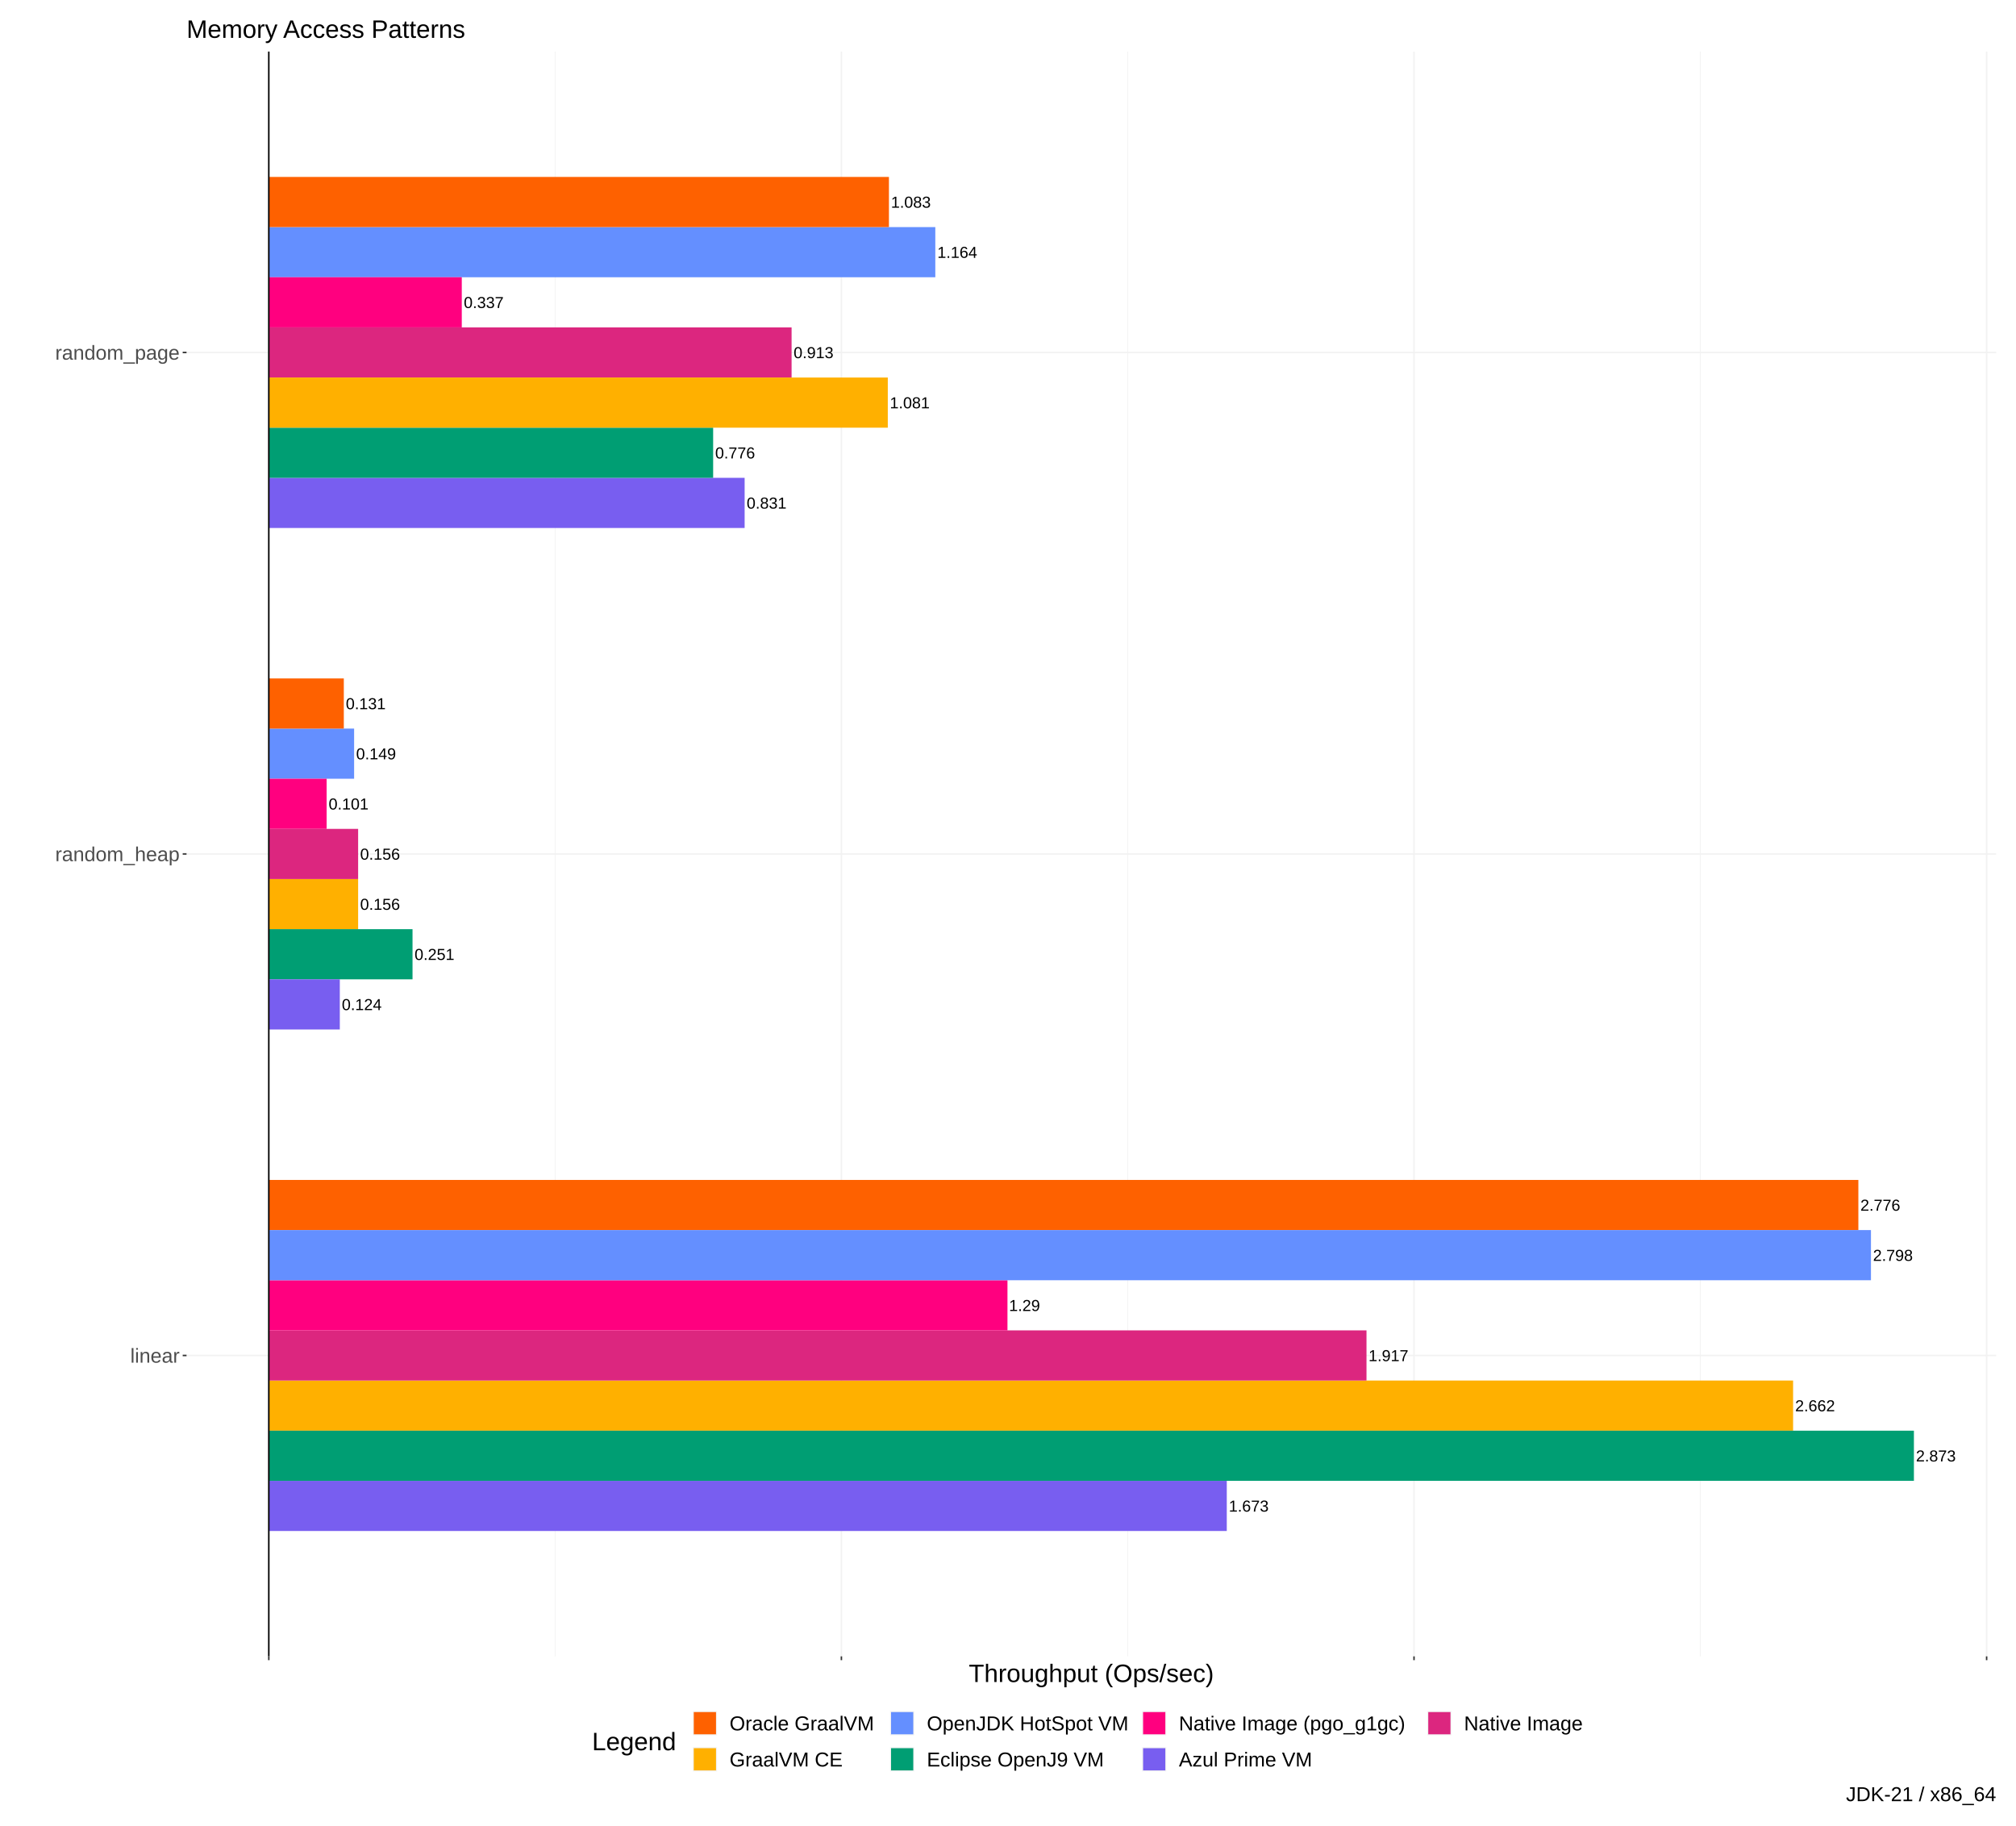
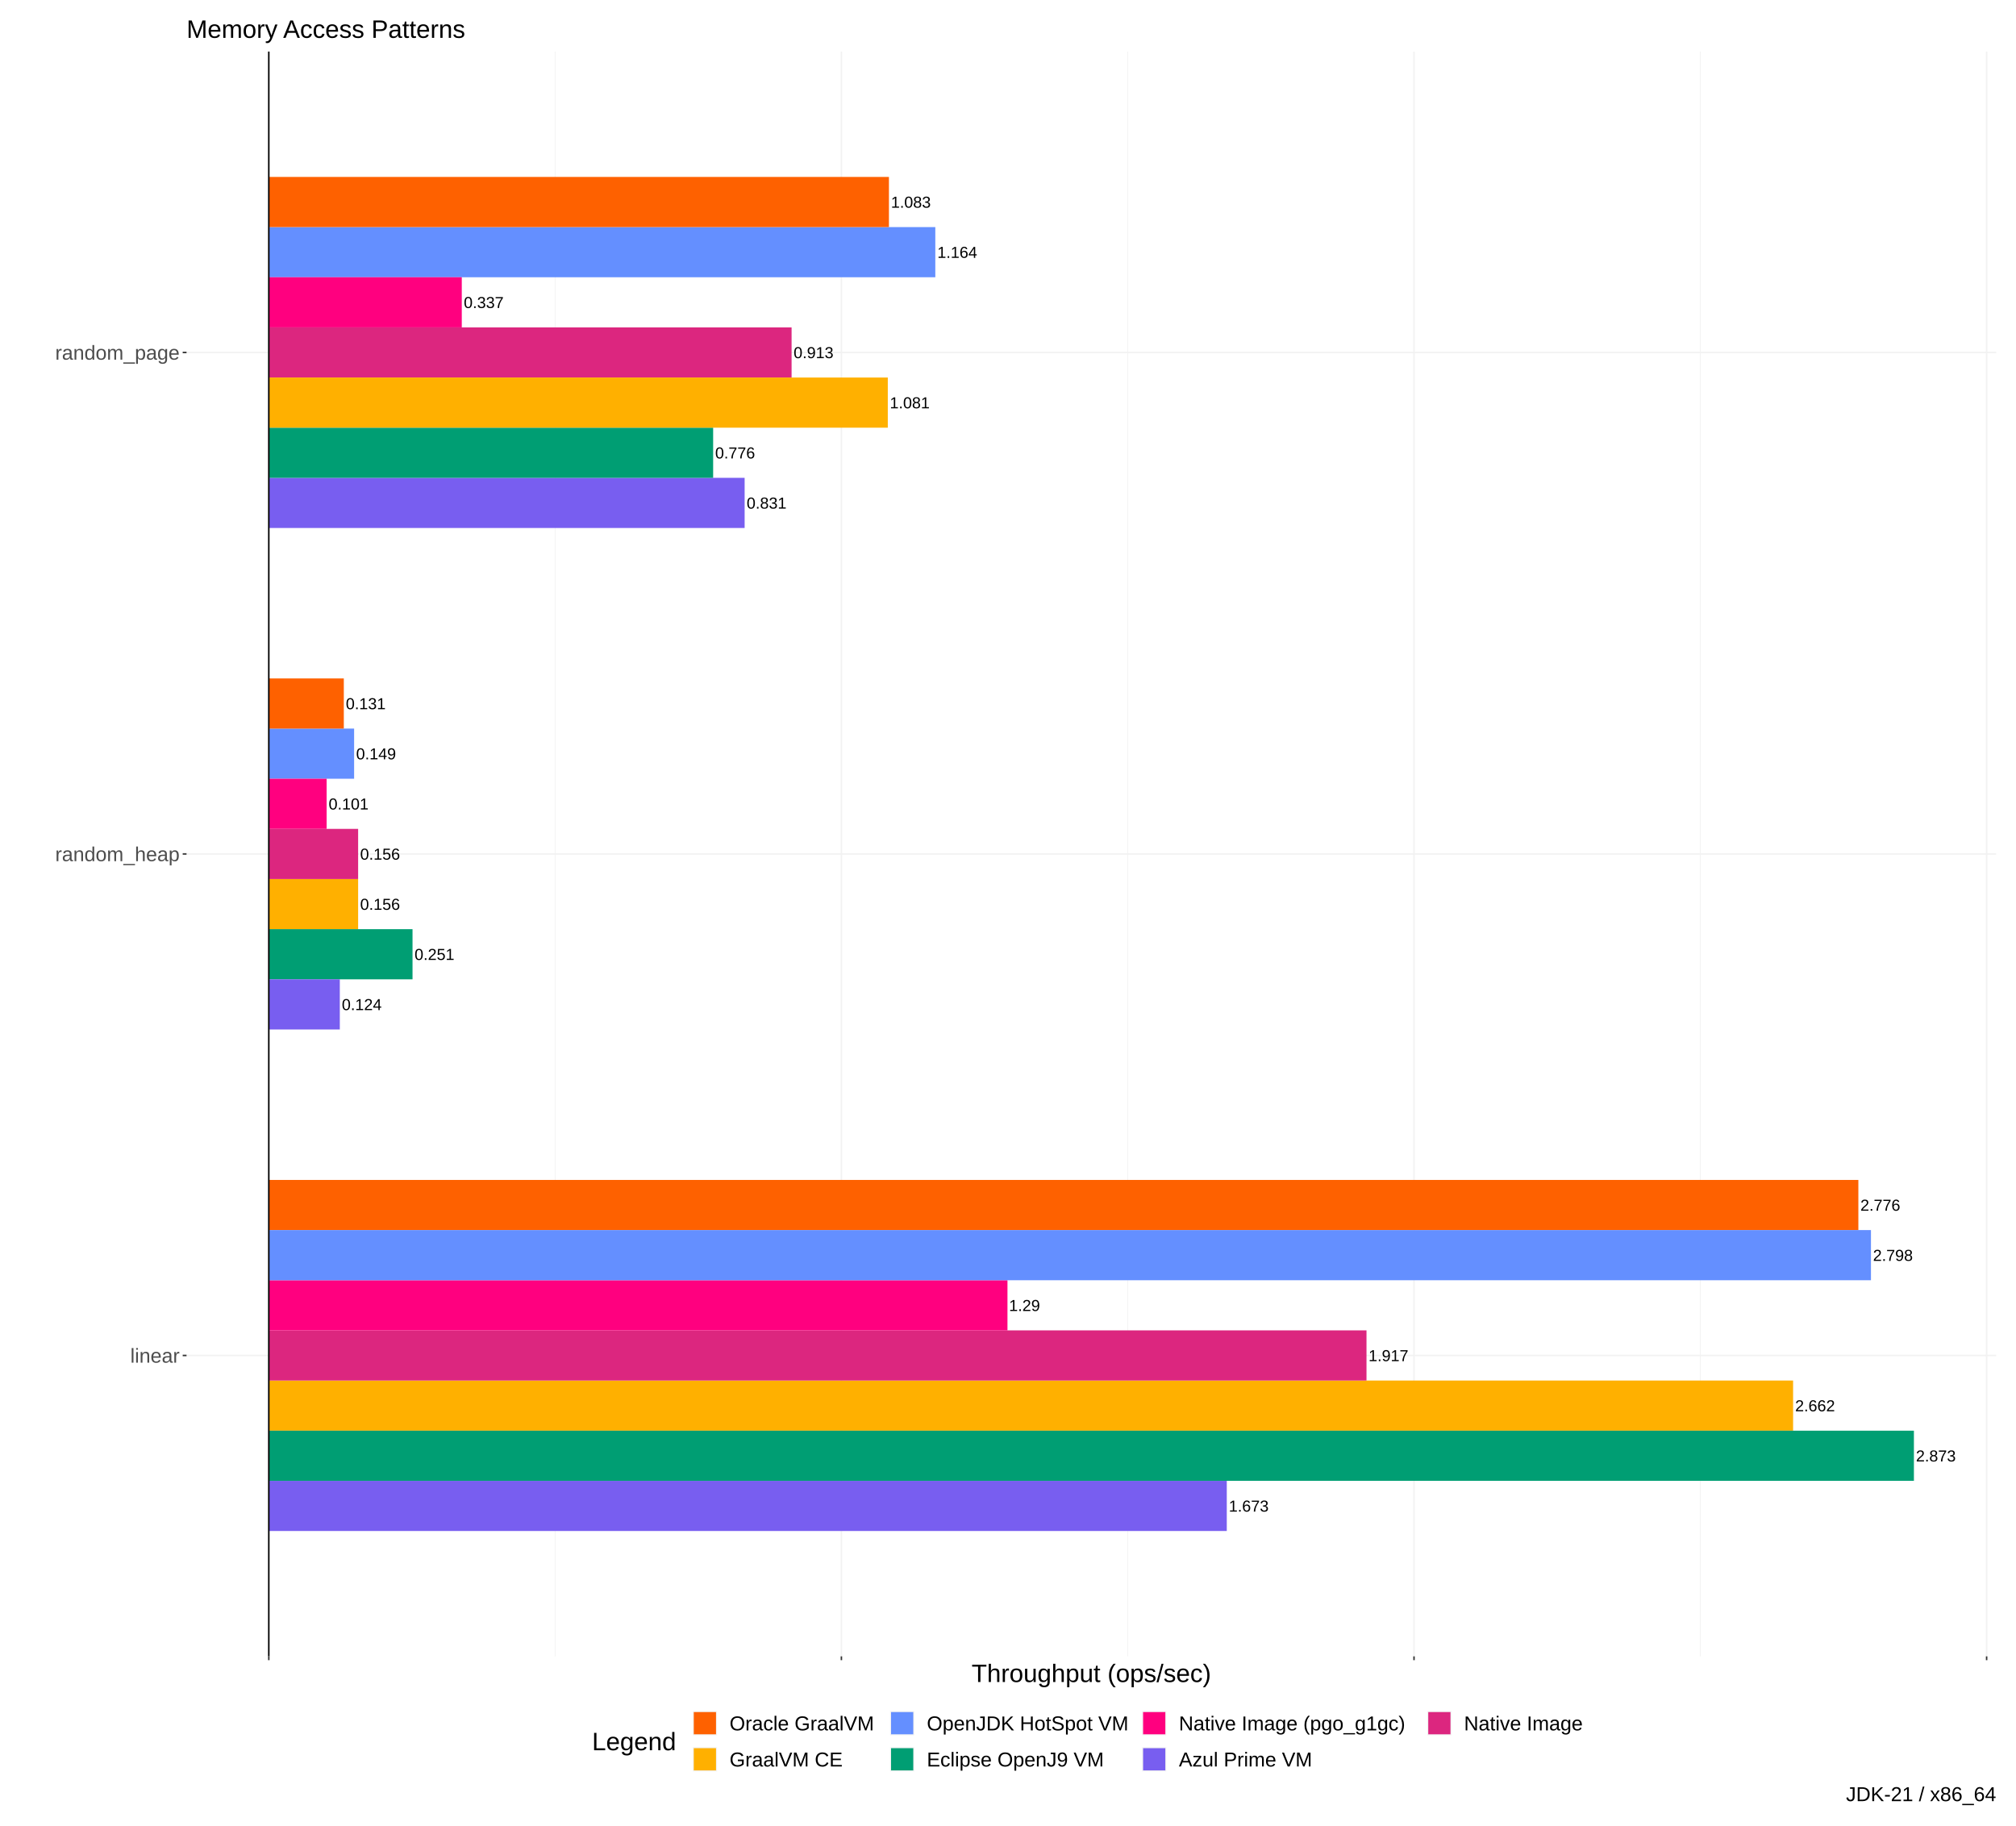
<svg xmlns="http://www.w3.org/2000/svg" class="svglite" width="1440.00pt" height="1303.94pt" viewBox="0 0 1440.00 1303.94">
  <defs>
    <style type="text/css">
    .svglite line, .svglite polyline, .svglite polygon, .svglite path, .svglite rect, .svglite circle {
      fill: none;
      stroke: #000000;
      stroke-linecap: round;
      stroke-linejoin: round;
      stroke-miterlimit: 10.00;
    }
    .svglite text {
      white-space: pre;
    }
  </style>
  </defs>
  <rect width="100%" height="100%" style="stroke: none; fill: #FFFFFF;" />
  <defs>
    <clipPath id="cpMC4wMHwxNDQwLjAwfDAuMDB8MTMwMy45NA==">
      <rect x="0.00" y="0.00" width="1440.00" height="1303.94" />
    </clipPath>
  </defs>
  <g clip-path="url(#cpMC4wMHwxNDQwLjAwfDAuMDB8MTMwMy45NA==)">
    <rect x="0.00" y="0.00" width="1440.00" height="1303.94" style="stroke-width: 1.07; stroke: #FFFFFF; fill: #FFFFFF;" />
    <rect x="133.24" y="36.82" width="1292.58" height="1146.09" style="stroke-width: 1.07; stroke: none;" />
    <polyline points="396.50,1182.91 396.50,36.82 " style="stroke-width: 0.53; stroke: #F2F2F2; stroke-linecap: butt;" />
    <polyline points="805.51,1182.91 805.51,36.82 " style="stroke-width: 0.53; stroke: #F2F2F2; stroke-linecap: butt;" />
    <polyline points="1214.51,1182.91 1214.51,36.82 " style="stroke-width: 0.53; stroke: #F2F2F2; stroke-linecap: butt;" />
    <polyline points="133.24,968.02 1425.83,968.02 " style="stroke-width: 1.07; stroke: #F2F2F2; stroke-linecap: butt;" />
    <polyline points="133.24,609.87 1425.83,609.87 " style="stroke-width: 1.07; stroke: #F2F2F2; stroke-linecap: butt;" />
    <polyline points="133.24,251.72 1425.83,251.72 " style="stroke-width: 1.07; stroke: #F2F2F2; stroke-linecap: butt;" />
    <polyline points="192.00,1182.91 192.00,36.82 " style="stroke-width: 1.07; stroke: #F2F2F2; stroke-linecap: butt;" />
    <polyline points="601.00,1182.91 601.00,36.82 " style="stroke-width: 1.07; stroke: #F2F2F2; stroke-linecap: butt;" />
    <polyline points="1010.01,1182.91 1010.01,36.82 " style="stroke-width: 1.07; stroke: #F2F2F2; stroke-linecap: butt;" />
    <polyline points="1419.02,1182.91 1419.02,36.82 " style="stroke-width: 1.07; stroke: #F2F2F2; stroke-linecap: butt;" />
    <rect x="192.00" y="985.93" width="1088.78" height="35.82" style="stroke-width: 1.07; stroke: none; stroke-linecap: butt; stroke-linejoin: miter; fill: #FFB000;" />
    <rect x="192.00" y="950.11" width="784.07" height="35.82" style="stroke-width: 1.07; stroke: none; stroke-linecap: butt; stroke-linejoin: miter; fill: #DC267F;" />
    <rect x="192.00" y="341.25" width="339.88" height="35.82" style="stroke-width: 1.07; stroke: none; stroke-linecap: butt; stroke-linejoin: miter; fill: #785EF0;" />
    <rect x="192.00" y="162.18" width="476.08" height="35.82" style="stroke-width: 1.07; stroke: none; stroke-linecap: butt; stroke-linejoin: miter; fill: #648FFF;" />
    <rect x="192.00" y="520.33" width="60.94" height="35.82" style="stroke-width: 1.07; stroke: none; stroke-linecap: butt; stroke-linejoin: miter; fill: #648FFF;" />
    <rect x="192.00" y="1057.56" width="684.27" height="35.82" style="stroke-width: 1.07; stroke: none; stroke-linecap: butt; stroke-linejoin: miter; fill: #785EF0;" />
    <rect x="192.00" y="627.78" width="63.81" height="35.82" style="stroke-width: 1.07; stroke: none; stroke-linecap: butt; stroke-linejoin: miter; fill: #FFB000;" />
    <rect x="192.00" y="305.44" width="317.39" height="35.82" style="stroke-width: 1.07; stroke: none; stroke-linecap: butt; stroke-linejoin: miter; fill: #009E73;" />
    <rect x="192.00" y="556.15" width="41.31" height="35.82" style="stroke-width: 1.07; stroke: none; stroke-linecap: butt; stroke-linejoin: miter; fill: #FF007F;" />
    <rect x="192.00" y="663.59" width="102.66" height="35.82" style="stroke-width: 1.07; stroke: none; stroke-linecap: butt; stroke-linejoin: miter; fill: #009E73;" />
    <rect x="192.00" y="126.36" width="442.95" height="35.82" style="stroke-width: 1.07; stroke: none; stroke-linecap: butt; stroke-linejoin: miter; fill: #FE6100;" />
    <rect x="192.00" y="591.96" width="63.81" height="35.82" style="stroke-width: 1.07; stroke: none; stroke-linecap: butt; stroke-linejoin: miter; fill: #DC267F;" />
    <rect x="192.00" y="197.99" width="137.84" height="35.82" style="stroke-width: 1.07; stroke: none; stroke-linecap: butt; stroke-linejoin: miter; fill: #FF007F;" />
    <rect x="192.00" y="914.30" width="527.62" height="35.82" style="stroke-width: 1.07; stroke: none; stroke-linecap: butt; stroke-linejoin: miter; fill: #FF007F;" />
    <rect x="192.00" y="842.67" width="1135.40" height="35.82" style="stroke-width: 1.07; stroke: none; stroke-linecap: butt; stroke-linejoin: miter; fill: #FE6100;" />
    <rect x="192.00" y="878.48" width="1144.40" height="35.82" style="stroke-width: 1.07; stroke: none; stroke-linecap: butt; stroke-linejoin: miter; fill: #648FFF;" />
    <rect x="192.00" y="233.81" width="373.42" height="35.82" style="stroke-width: 1.07; stroke: none; stroke-linecap: butt; stroke-linejoin: miter; fill: #DC267F;" />
    <rect x="192.00" y="484.52" width="53.58" height="35.82" style="stroke-width: 1.07; stroke: none; stroke-linecap: butt; stroke-linejoin: miter; fill: #FE6100;" />
    <rect x="192.00" y="699.41" width="50.72" height="35.82" style="stroke-width: 1.07; stroke: none; stroke-linecap: butt; stroke-linejoin: miter; fill: #785EF0;" />
    <rect x="192.00" y="269.62" width="442.14" height="35.82" style="stroke-width: 1.07; stroke: none; stroke-linecap: butt; stroke-linejoin: miter; fill: #FFB000;" />
    <rect x="192.00" y="1021.74" width="1175.08" height="35.82" style="stroke-width: 1.07; stroke: none; stroke-linecap: butt; stroke-linejoin: miter; fill: #009E73;" />
    <text x="1282.23" y="1007.90" style="font-size: 11.38px; font-family: &quot;Liberation Sans&quot;;" textLength="29.08px" lengthAdjust="spacingAndGlyphs">2.662</text>
    <text x="977.52" y="972.09" style="font-size: 11.38px; font-family: &quot;Liberation Sans&quot;;" textLength="29.08px" lengthAdjust="spacingAndGlyphs">1.917</text>
    <text x="533.34" y="363.23" style="font-size: 11.38px; font-family: &quot;Liberation Sans&quot;;" textLength="29.08px" lengthAdjust="spacingAndGlyphs">0.831</text>
    <text x="669.53" y="184.15" style="font-size: 11.38px; font-family: &quot;Liberation Sans&quot;;" textLength="29.08px" lengthAdjust="spacingAndGlyphs">1.164</text>
    <text x="254.39" y="542.30" style="font-size: 11.38px; font-family: &quot;Liberation Sans&quot;;" textLength="29.08px" lengthAdjust="spacingAndGlyphs">0.149</text>
    <text x="877.72" y="1079.53" style="font-size: 11.38px; font-family: &quot;Liberation Sans&quot;;" textLength="29.08px" lengthAdjust="spacingAndGlyphs">1.673</text>
    <text x="257.26" y="649.75" style="font-size: 11.38px; font-family: &quot;Liberation Sans&quot;;" textLength="29.08px" lengthAdjust="spacingAndGlyphs">0.156</text>
    <text x="510.84" y="327.41" style="font-size: 11.38px; font-family: &quot;Liberation Sans&quot;;" textLength="29.08px" lengthAdjust="spacingAndGlyphs">0.776</text>
    <text x="234.76" y="578.12" style="font-size: 11.38px; font-family: &quot;Liberation Sans&quot;;" textLength="29.08px" lengthAdjust="spacingAndGlyphs">0.101</text>
    <text x="296.11" y="685.56" style="font-size: 11.38px; font-family: &quot;Liberation Sans&quot;;" textLength="29.08px" lengthAdjust="spacingAndGlyphs">0.251</text>
    <text x="636.40" y="148.33" style="font-size: 11.38px; font-family: &quot;Liberation Sans&quot;;" textLength="29.08px" lengthAdjust="spacingAndGlyphs">1.083</text>
    <text x="257.26" y="613.93" style="font-size: 11.38px; font-family: &quot;Liberation Sans&quot;;" textLength="29.08px" lengthAdjust="spacingAndGlyphs">0.156</text>
    <text x="331.29" y="219.97" style="font-size: 11.38px; font-family: &quot;Liberation Sans&quot;;" textLength="29.08px" lengthAdjust="spacingAndGlyphs">0.337</text>
    <text x="720.74" y="936.27" style="font-size: 11.38px; font-family: &quot;Liberation Sans&quot;;" textLength="22.57px" lengthAdjust="spacingAndGlyphs">1.29</text>
    <text x="1328.85" y="864.64" style="font-size: 11.38px; font-family: &quot;Liberation Sans&quot;;" textLength="29.08px" lengthAdjust="spacingAndGlyphs">2.776</text>
    <text x="1337.85" y="900.46" style="font-size: 11.38px; font-family: &quot;Liberation Sans&quot;;" textLength="29.08px" lengthAdjust="spacingAndGlyphs">2.798</text>
    <text x="566.87" y="255.78" style="font-size: 11.38px; font-family: &quot;Liberation Sans&quot;;" textLength="29.08px" lengthAdjust="spacingAndGlyphs">0.913</text>
    <text x="247.03" y="506.49" style="font-size: 11.38px; font-family: &quot;Liberation Sans&quot;;" textLength="29.08px" lengthAdjust="spacingAndGlyphs">0.131</text>
    <text x="244.17" y="721.38" style="font-size: 11.38px; font-family: &quot;Liberation Sans&quot;;" textLength="29.08px" lengthAdjust="spacingAndGlyphs">0.124</text>
    <text x="635.59" y="291.60" style="font-size: 11.38px; font-family: &quot;Liberation Sans&quot;;" textLength="29.08px" lengthAdjust="spacingAndGlyphs">1.081</text>
    <text x="1368.53" y="1043.72" style="font-size: 11.38px; font-family: &quot;Liberation Sans&quot;;" textLength="29.08px" lengthAdjust="spacingAndGlyphs">2.873</text>
    <line x1="192.00" y1="1182.91" x2="192.00" y2="36.82" style="stroke-width: 1.07; stroke-linecap: butt;" />
    <text x="128.31" y="973.16" text-anchor="end" style="font-size: 14.40px;fill: #4D4D4D; font-family: &quot;Liberation Sans&quot;;" textLength="38.45px" lengthAdjust="spacingAndGlyphs">linear</text>
    <text x="128.31" y="615.01" text-anchor="end" style="font-size: 14.40px;fill: #4D4D4D; font-family: &quot;Liberation Sans&quot;;" textLength="94.23px" lengthAdjust="spacingAndGlyphs">random_heap</text>
    <text x="128.31" y="256.86" text-anchor="end" style="font-size: 14.40px;fill: #4D4D4D; font-family: &quot;Liberation Sans&quot;;" textLength="94.18px" lengthAdjust="spacingAndGlyphs">random_page</text>
    <polyline points="130.50,968.02 133.24,968.02 " style="stroke-width: 1.07; stroke: #333333; stroke-linecap: butt;" />
    <polyline points="130.50,609.87 133.24,609.87 " style="stroke-width: 1.07; stroke: #333333; stroke-linecap: butt;" />
    <polyline points="130.50,251.72 133.24,251.72 " style="stroke-width: 1.07; stroke: #333333; stroke-linecap: butt;" />
    <polyline points="192.00,1185.65 192.00,1182.91 " style="stroke-width: 1.07; stroke: #333333; stroke-linecap: butt;" />
    <polyline points="601.00,1185.65 601.00,1182.91 " style="stroke-width: 1.07; stroke: #333333; stroke-linecap: butt;" />
    <polyline points="1010.01,1185.65 1010.01,1182.91 " style="stroke-width: 1.07; stroke: #333333; stroke-linecap: butt;" />
    <polyline points="1419.02,1185.65 1419.02,1182.91 " style="stroke-width: 1.07; stroke: #333333; stroke-linecap: butt;" />
-     <text x="779.53" y="1201.24" text-anchor="middle" style="font-size: 18.00px; font-family: &quot;Liberation Sans&quot;;" textLength="184.84px" lengthAdjust="spacingAndGlyphs">Throughput (Ops/sec)</text>
+     <text x="779.53" y="1201.24" text-anchor="middle" style="font-size: 18.00px; font-family: &quot;Liberation Sans&quot;;" textLength="181.67px" lengthAdjust="spacingAndGlyphs">Throughput (ops/sec)</text>
    <rect x="417.40" y="1216.52" width="724.26" height="54.02" style="stroke-width: 1.07; stroke: none; fill: #FFFFFF;" />
    <text x="422.88" y="1249.96" style="font-size: 18.00px; font-family: &quot;Liberation Sans&quot;;" textLength="63.01px" lengthAdjust="spacingAndGlyphs">Legend</text>
    <rect x="494.86" y="1222.00" width="17.28" height="17.28" style="stroke-width: 1.07; stroke: none; fill: #F2F2F2;" />
    <rect x="495.57" y="1222.71" width="15.86" height="15.86" style="stroke-width: 1.07; stroke: none; stroke-linecap: butt; stroke-linejoin: miter; fill: #FE6100;" />
    <rect x="635.76" y="1222.00" width="17.28" height="17.28" style="stroke-width: 1.07; stroke: none; fill: #F2F2F2;" />
    <rect x="636.47" y="1222.71" width="15.86" height="15.86" style="stroke-width: 1.07; stroke: none; stroke-linecap: butt; stroke-linejoin: miter; fill: #648FFF;" />
    <rect x="815.80" y="1222.00" width="17.28" height="17.28" style="stroke-width: 1.07; stroke: none; fill: #F2F2F2;" />
    <rect x="816.51" y="1222.71" width="15.86" height="15.86" style="stroke-width: 1.07; stroke: none; stroke-linecap: butt; stroke-linejoin: miter; fill: #FF007F;" />
    <rect x="1019.48" y="1222.00" width="17.28" height="17.28" style="stroke-width: 1.07; stroke: none; fill: #F2F2F2;" />
    <rect x="1020.19" y="1222.71" width="15.86" height="15.86" style="stroke-width: 1.07; stroke: none; stroke-linecap: butt; stroke-linejoin: miter; fill: #DC267F;" />
    <rect x="494.86" y="1247.79" width="17.28" height="17.28" style="stroke-width: 1.07; stroke: none; fill: #F2F2F2;" />
    <rect x="495.57" y="1248.50" width="15.86" height="15.86" style="stroke-width: 1.07; stroke: none; stroke-linecap: butt; stroke-linejoin: miter; fill: #FFB000;" />
    <rect x="635.76" y="1247.79" width="17.28" height="17.28" style="stroke-width: 1.07; stroke: none; fill: #F2F2F2;" />
    <rect x="636.47" y="1248.50" width="15.86" height="15.86" style="stroke-width: 1.07; stroke: none; stroke-linecap: butt; stroke-linejoin: miter; fill: #009E73;" />
    <rect x="815.80" y="1247.79" width="17.28" height="17.28" style="stroke-width: 1.07; stroke: none; fill: #F2F2F2;" />
    <rect x="816.51" y="1248.50" width="15.86" height="15.86" style="stroke-width: 1.07; stroke: none; stroke-linecap: butt; stroke-linejoin: miter; fill: #785EF0;" />
    <text x="521.10" y="1235.78" style="font-size: 14.40px; font-family: &quot;Liberation Sans&quot;;" textLength="105.69px" lengthAdjust="spacingAndGlyphs">Oracle GraalVM</text>
    <text x="662.01" y="1235.78" style="font-size: 14.40px; font-family: &quot;Liberation Sans&quot;;" textLength="144.83px" lengthAdjust="spacingAndGlyphs">OpenJDK HotSpot VM</text>
    <text x="842.05" y="1235.78" style="font-size: 14.40px; font-family: &quot;Liberation Sans&quot;;" textLength="168.47px" lengthAdjust="spacingAndGlyphs">Native Image (pgo_g1gc)</text>
    <text x="1045.72" y="1235.78" style="font-size: 14.40px; font-family: &quot;Liberation Sans&quot;;" textLength="90.46px" lengthAdjust="spacingAndGlyphs">Native Image</text>
    <text x="521.10" y="1261.57" style="font-size: 14.40px; font-family: &quot;Liberation Sans&quot;;" textLength="78.80px" lengthAdjust="spacingAndGlyphs">GraalVM CE</text>
    <text x="662.01" y="1261.57" style="font-size: 14.40px; font-family: &quot;Liberation Sans&quot;;" textLength="124.62px" lengthAdjust="spacingAndGlyphs">Eclipse OpenJ9 VM</text>
    <text x="842.05" y="1261.57" style="font-size: 14.40px; font-family: &quot;Liberation Sans&quot;;" textLength="97.67px" lengthAdjust="spacingAndGlyphs">Azul Prime VM</text>
    <text x="133.24" y="27.03" style="font-size: 18.00px; font-family: &quot;Liberation Sans&quot;;" textLength="207.71px" lengthAdjust="spacingAndGlyphs">Memory Access Patterns</text>
    <text x="1425.83" y="1286.31" text-anchor="end" style="font-size: 14.40px; font-family: &quot;Liberation Sans&quot;;" textLength="104.20px" lengthAdjust="spacingAndGlyphs">JDK-21 / x86_64</text>
  </g>
</svg>
